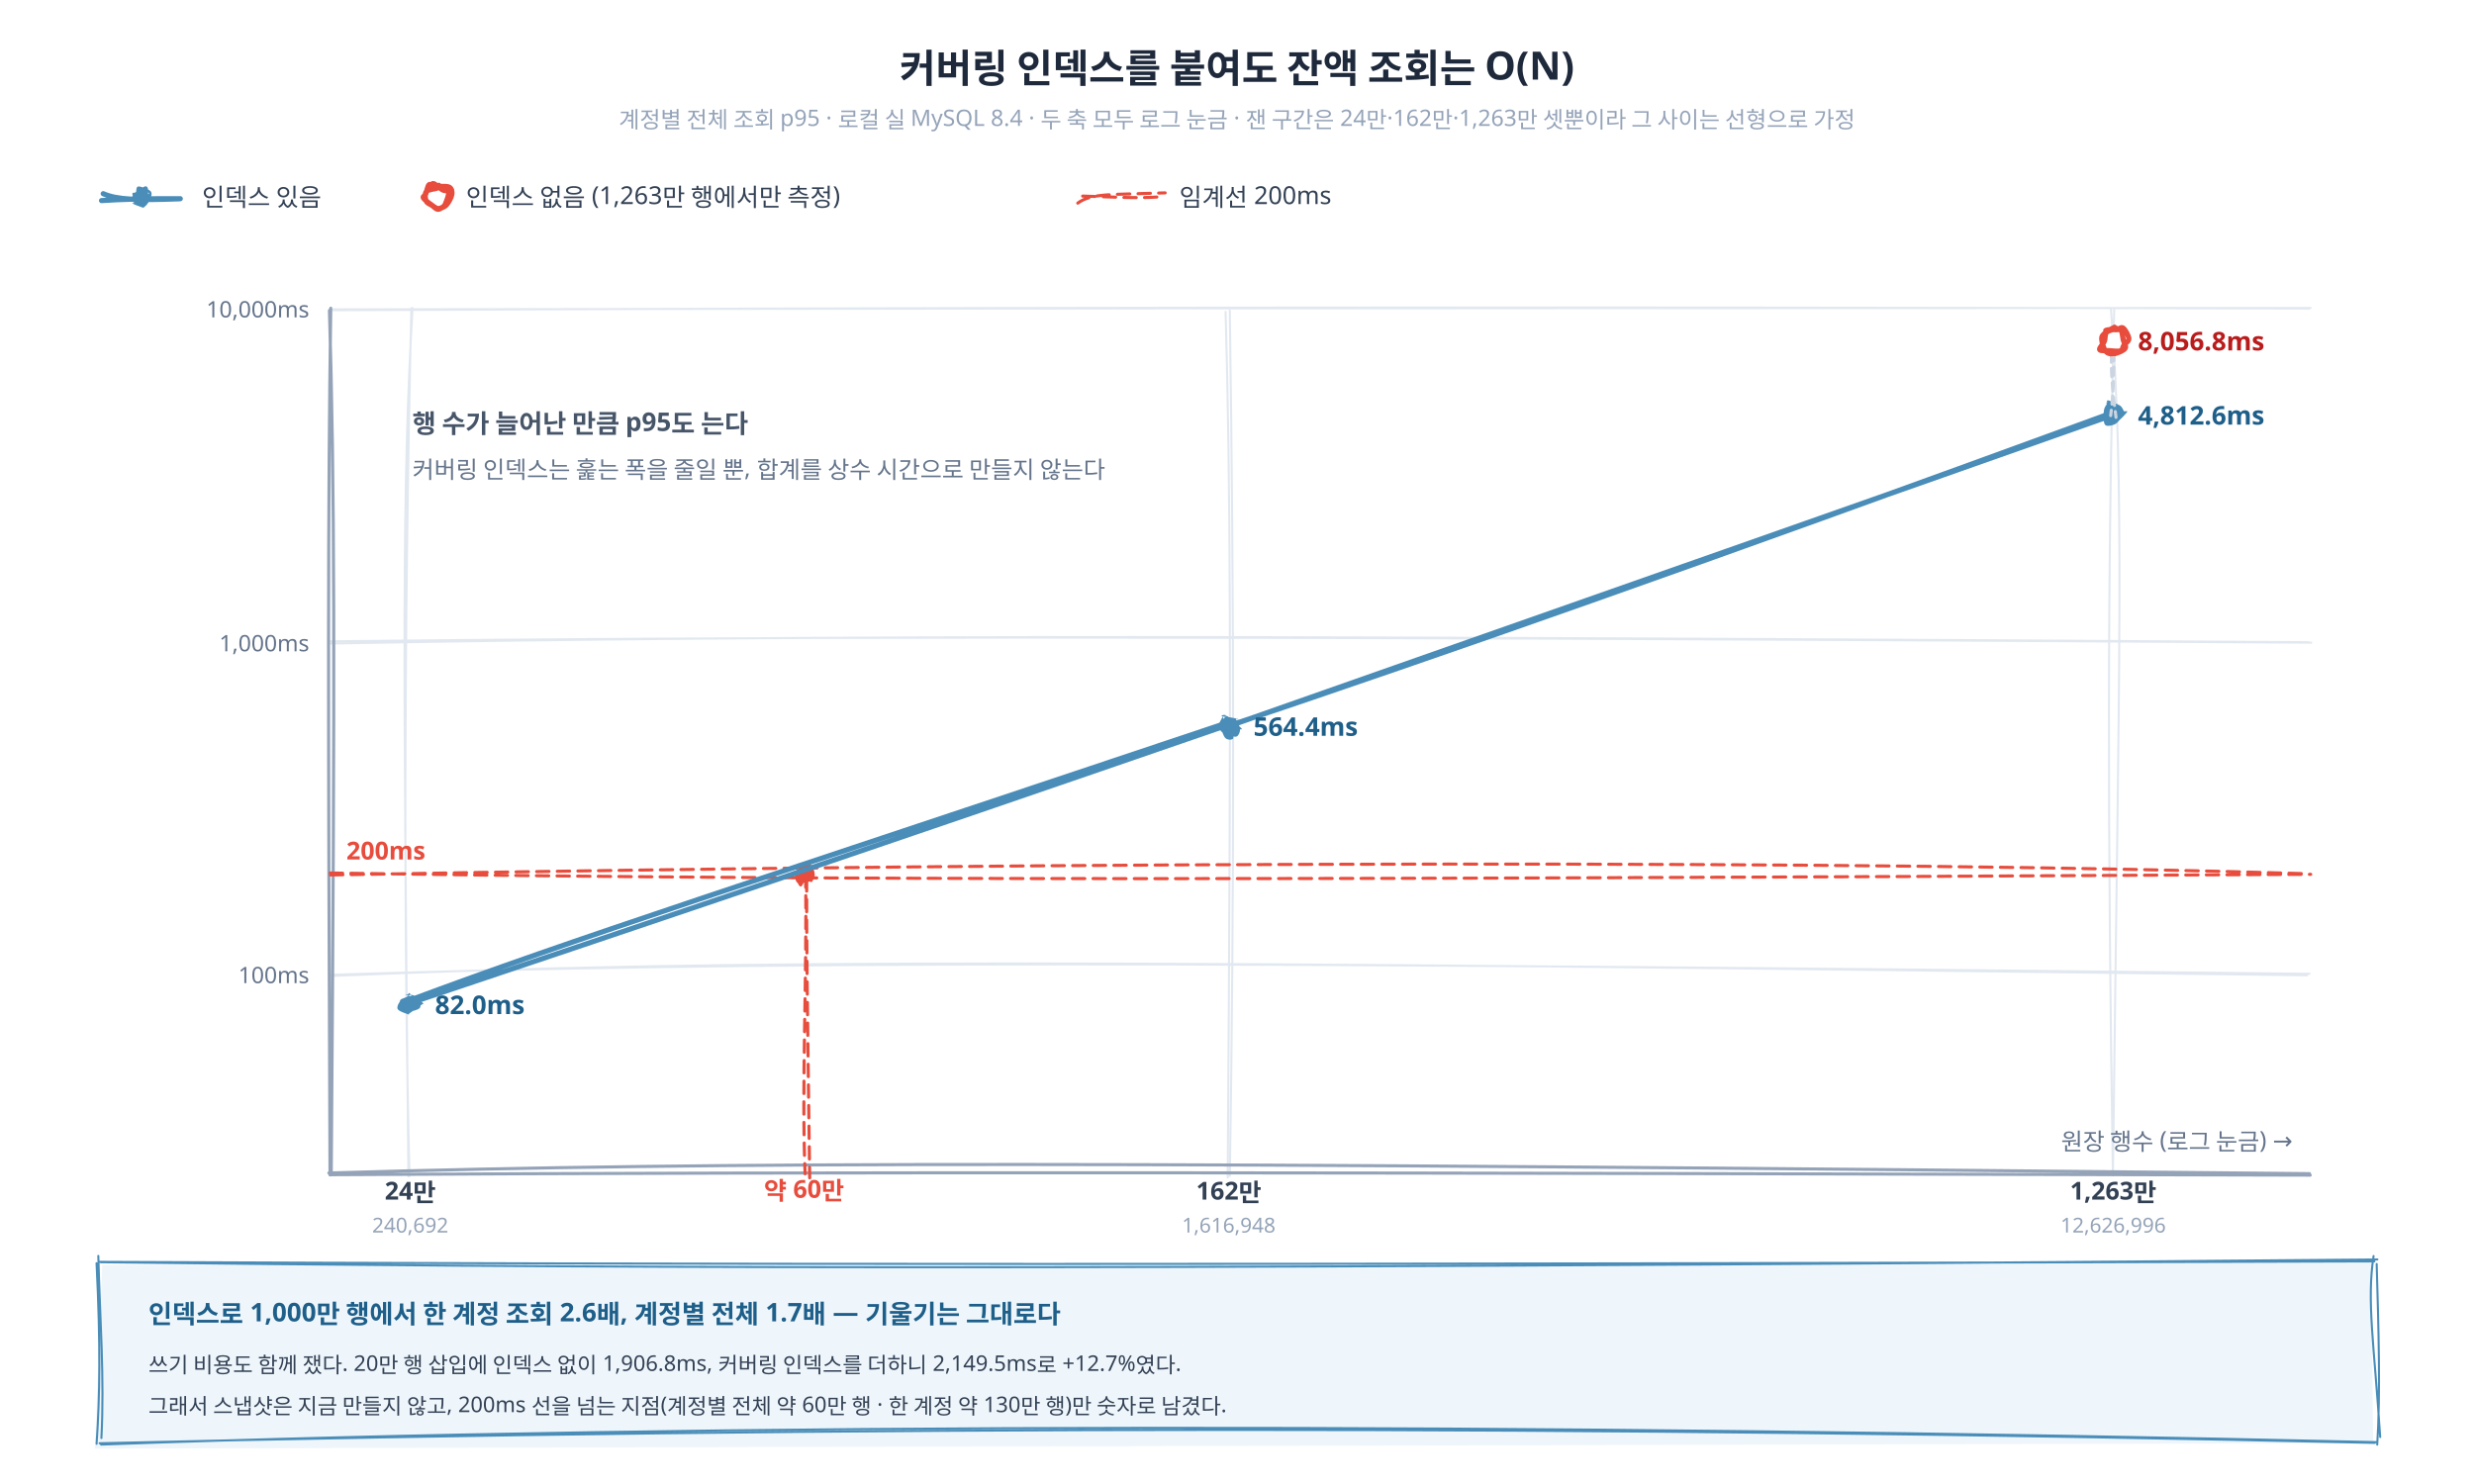
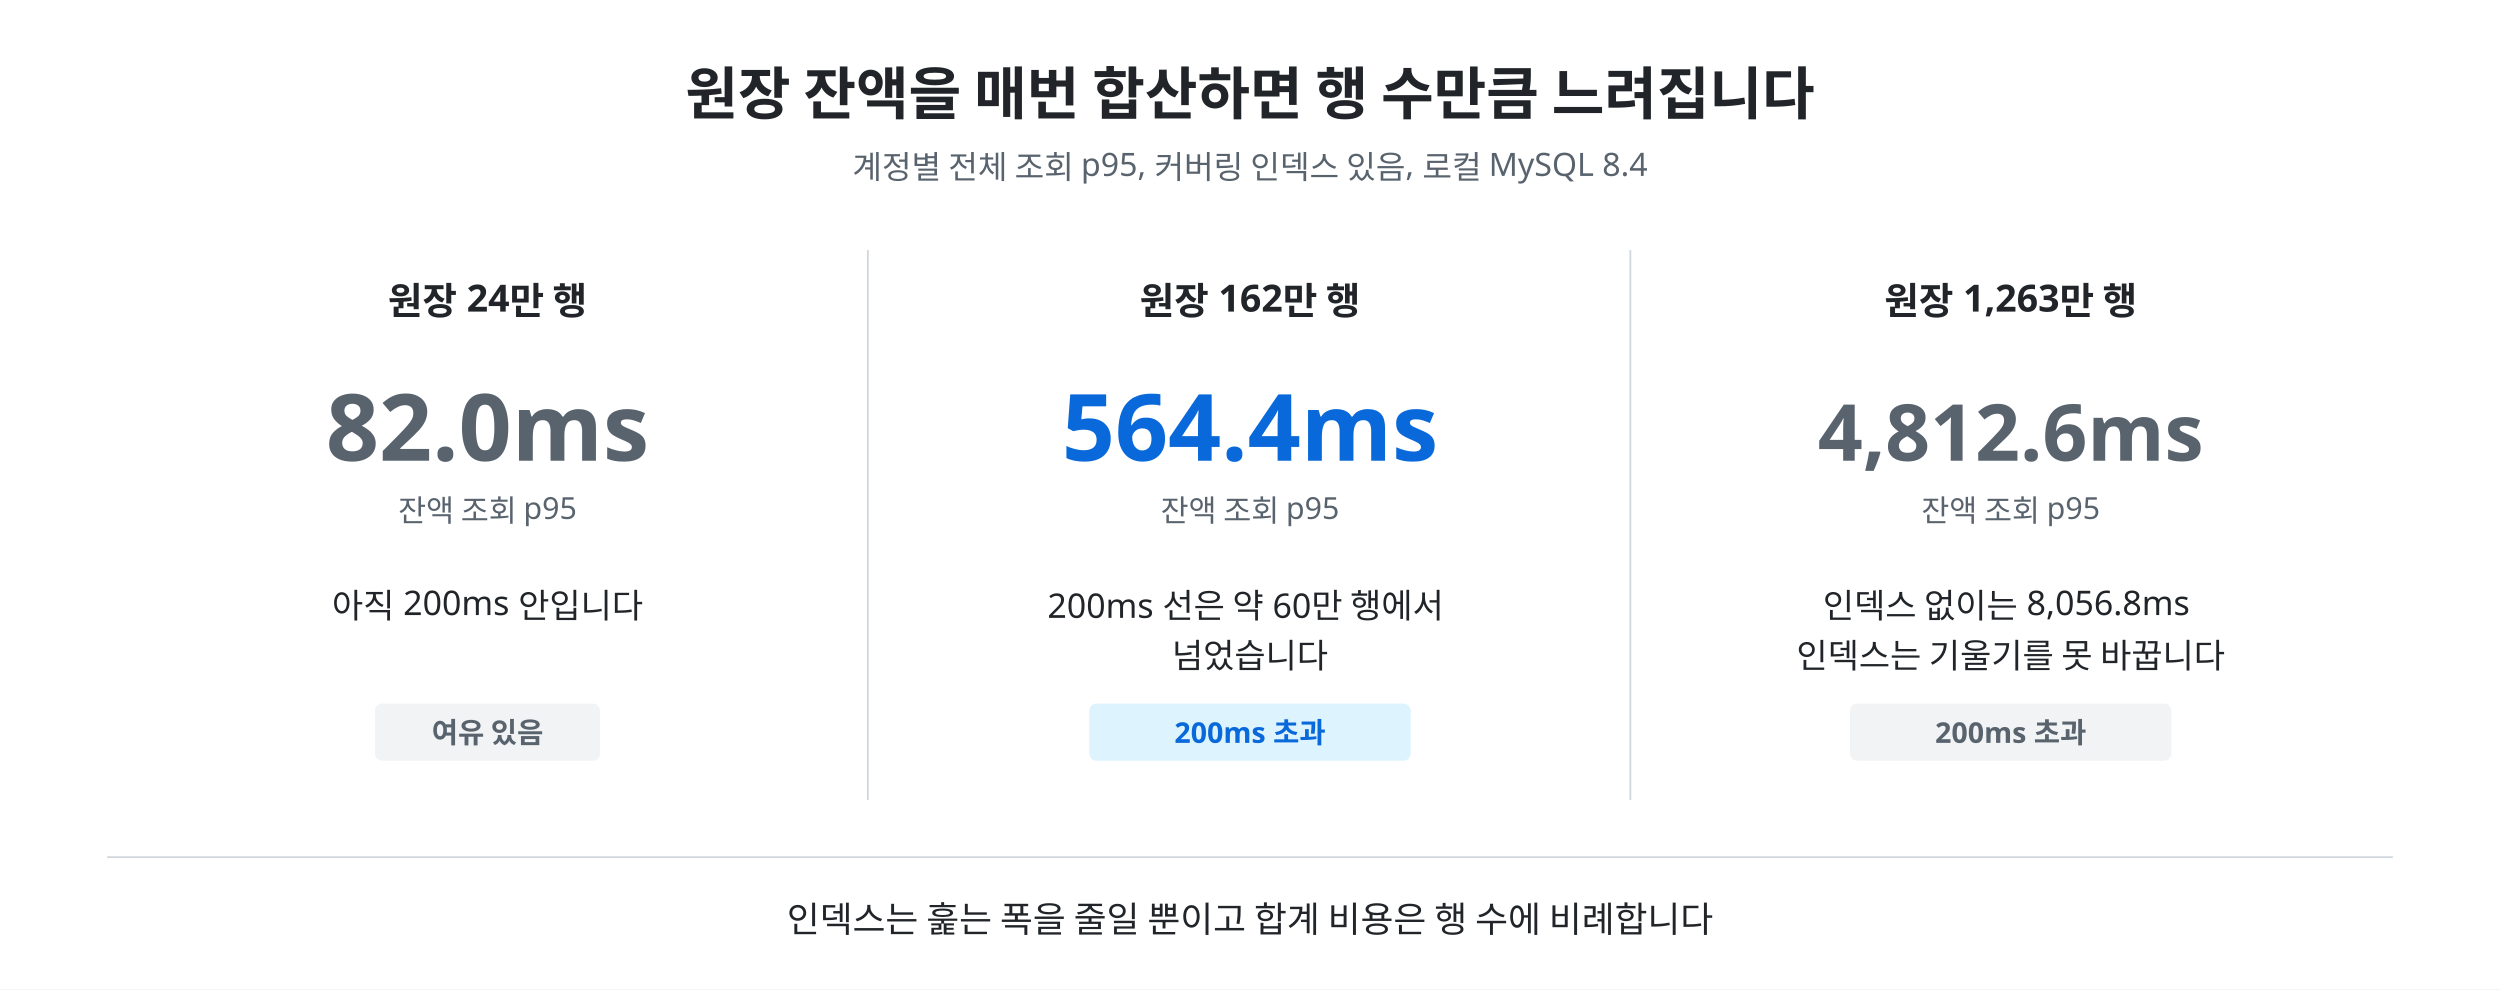
- <svg xmlns="http://www.w3.org/2000/svg" viewBox="0 0 1200 720" width="1200" height="720" font-family="'Pretendard', 'Apple SD Gothic Neo', system-ui, sans-serif">
-   <rect width="1200" height="720" fill="#ffffff" />
-   <text x="600" y="40" text-anchor="middle" font-size="19" font-weight="700" fill="#1e293b">커버링 인덱스를 붙여도 잔액 조회는 O(N)</text>
-   <text x="600" y="62" text-anchor="middle" font-size="11" fill="#94a3b8">계정별 전체 조회 p95 · 로컬 실 MySQL 8.4 · 두 축 모두 로그 눈금 · 잰 구간은 24만·162만·1,263만 셋뿐이라 그 사이는 선형으로 가정</text>
-   <path d="M50.073 93.974 C56.702 96.953, 66.67 97.204, 86.942 96.458 M49.254 97.32 C58.604 96.727, 68.168 96.341, 87.443 96.407" fill="none" stroke="#4a8db8" stroke-width="2.5" stroke-linecap="round" stroke-linejoin="round" />
-   <path d="M70.731 90.883 C71.485 91.179, 71.888 92.117, 71.948 92.947 C72.009 93.776, 71.105 94.993, 71.091 95.858 C71.078 96.724, 72.255 97.477, 71.868 98.141 C71.481 98.804, 69.786 99.771, 68.768 99.842 C67.75 99.914, 66.75 99.084, 65.76 98.569 C64.77 98.054, 62.833 97.519, 62.826 96.75 C62.818 95.982, 65.022 95.002, 65.715 93.958 C66.409 92.913, 65.78 90.699, 66.986 90.483 C68.191 90.268, 71.934 91.812, 72.948 92.663 C73.963 93.515, 73.415 95.539, 73.074 95.592 M69.147 92.852 C69.909 92.993, 72.603 94.006, 73.06 94.919 C73.516 95.831, 72.399 97.407, 71.887 98.328 C71.375 99.248, 70.491 100.061, 69.987 100.44 C69.484 100.819, 69.807 100.88, 68.864 100.6 C67.921 100.32, 64.939 99.181, 64.33 98.757 C63.72 98.333, 65.224 98.861, 65.204 98.055 C65.184 97.249, 64.121 94.714, 64.212 93.921 C64.302 93.129, 64.687 93.893, 65.745 93.302 C66.803 92.712, 69.536 90.495, 70.561 90.378 C71.585 90.261, 72.002 91.939, 71.893 92.599" fill="#4a8db8" stroke="none" stroke-linecap="round" stroke-linejoin="round" />
-   <path d="M68.244 92.986 C68.905 93.541, 70.595 93.755, 71.474 94.539 C72.354 95.323, 73.88 96.675, 73.523 97.69 C73.165 98.705, 70.159 100.341, 69.331 100.628 C68.503 100.916, 69.28 99.766, 68.554 99.414 C67.827 99.062, 65.792 98.785, 64.973 98.518 C64.154 98.252, 63.716 98.632, 63.64 97.814 C63.564 96.996, 64.007 94.754, 64.519 93.609 C65.031 92.464, 65.732 91.096, 66.713 90.941 C67.695 90.787, 69.797 92.43, 70.407 92.68 C71.018 92.93, 70.512 92.49, 70.376 92.442 M68.984 92.818 C69.262 93.235, 69.706 94.117, 70.147 95.1 C70.589 96.083, 71.38 98.094, 71.633 98.718 C71.885 99.343, 72.119 98.251, 71.663 98.847 C71.207 99.444, 70.17 102.091, 68.896 102.299 C67.622 102.506, 64.598 101.103, 64.019 100.094 C63.439 99.085, 65.356 97.497, 65.418 96.244 C65.48 94.992, 64.096 93.516, 64.39 92.579 C64.684 91.641, 66.098 90.487, 67.18 90.619 C68.263 90.752, 70.757 93.066, 70.885 93.375 C71.013 93.683, 68.09 92.582, 67.948 92.469" fill="none" stroke="none" stroke-width="1" stroke-linecap="round" stroke-linejoin="round" />
-   <text x="98" y="100" font-size="12" fill="#334155">인덱스 있음</text>
-   <path d="M211.67 90.609 C212.713 90.634, 214.182 91.24, 215.238 91.805 C216.293 92.371, 217.875 92.877, 218.005 94.003 C218.136 95.129, 216.67 97.409, 216.022 98.561 C215.374 99.712, 215.253 100.436, 214.118 100.912 C212.982 101.388, 210.477 101.575, 209.209 101.417 C207.941 101.259, 206.706 101.142, 206.507 99.965 C206.308 98.788, 207.688 95.818, 208.015 94.356 C208.343 92.893, 207.433 92.079, 208.472 91.189 C209.511 90.299, 213.255 89.137, 214.249 89.015 C215.244 88.893, 214.803 90.183, 214.439 90.457 M212.642 92.186 C213.541 92.241, 214.715 92.664, 215.746 93.627 C216.778 94.59, 218.875 97.08, 218.831 97.963 C218.787 98.847, 216.448 98.51, 215.481 98.928 C214.515 99.347, 213.905 100.06, 213.031 100.477 C212.158 100.893, 211.205 101.634, 210.242 101.427 C209.28 101.22, 207.459 100.248, 207.256 99.236 C207.053 98.224, 208.653 97.018, 209.023 95.356 C209.393 93.693, 208.779 89.831, 209.476 89.261 C210.173 88.692, 212.532 91.547, 213.205 91.938 C213.877 92.329, 213.739 91.674, 213.511 91.607" fill="#fff" stroke="none" stroke-linecap="round" stroke-linejoin="round" />
-   <path d="M209.98 89.04 C210.817 88.864, 213.26 91.349, 214.526 92.068 C215.793 92.787, 217.325 92.223, 217.579 93.355 C217.833 94.487, 216.538 97.668, 216.048 98.86 C215.559 100.052, 215.272 100.057, 214.643 100.506 C214.013 100.955, 213.096 101.679, 212.271 101.554 C211.445 101.43, 210.615 100.422, 209.69 99.758 C208.766 99.094, 207.208 98.711, 206.726 97.57 C206.244 96.43, 205.897 93.974, 206.799 92.916 C207.701 91.857, 211.135 91.721, 212.137 91.219 C213.14 90.716, 212.872 90.179, 212.813 89.898 M209.84 89.707 C210.332 89.156, 210.268 90.224, 211.606 90.405 C212.944 90.586, 216.609 90.134, 217.87 90.794 C219.13 91.454, 219.388 92.927, 219.169 94.363 C218.95 95.799, 217.593 98.28, 216.559 99.409 C215.525 100.538, 213.968 100.991, 212.966 101.138 C211.963 101.285, 211.795 101.12, 210.542 100.29 C209.289 99.46, 206.127 97.166, 205.448 96.159 C204.77 95.153, 206.007 95.359, 206.471 94.252 C206.936 93.144, 207.391 89.982, 208.234 89.513 C209.078 89.045, 211.525 91.419, 211.533 91.441" fill="none" stroke="#e74c3c" stroke-width="2.5" stroke-linecap="round" stroke-linejoin="round" />
-   <text x="226" y="100" font-size="12" fill="#334155">인덱스 없음 (1,263만 행에서만 측정)</text>
-   <path d="M522.768 98.553 C529.365 93.648, 538.967 94.537, 565.156 93.571 M525.135 95.137 C537.309 95.405, 550.422 96.391, 562.574 95.528" fill="none" stroke="#e74c3c" stroke-width="1.5" stroke-linecap="round" stroke-linejoin="round" stroke-dasharray="6 4" />
-   <text x="572" y="100" font-size="12" fill="#334155">임계선 200ms</text>
-   <path d="M159.84 150.085 C351.61 149.854, 544.537 149.522, 1120.757 149.417 M160.438 150.524 C435.743 149.282, 711.133 148.7, 1120.087 149.694" fill="none" stroke="#e2e8f0" stroke-width="1" stroke-linecap="round" stroke-linejoin="round" />
-   <path d="M160.172 311.149 C352.01 309.165, 544.961 308.144, 1121.053 311.805 M160.422 312.233 C399.319 307.773, 639.171 308.533, 1119.585 311.577" fill="none" stroke="#e2e8f0" stroke-width="1" stroke-linecap="round" stroke-linejoin="round" />
-   <path d="M160.505 473.533 C352.411 465.156, 545.385 465.767, 1119.028 473.194 M160.406 472.942 C364.055 466.423, 568.369 466.207, 1120.242 472.46" fill="none" stroke="#e2e8f0" stroke-width="1" stroke-linecap="round" stroke-linejoin="round" />
-   <path d="M200.117 149.463 C194.991 235.183, 195.572 319.325, 198.097 570.776 M199.521 149.534 C195.801 308.417, 195.88 466.186, 198.653 570.67" fill="none" stroke="#e2e8f0" stroke-width="1" stroke-linecap="round" stroke-linejoin="round" />
-   <path d="M594.467 151.308 C596.768 233.494, 597.283 319.843, 595.491 571.294 M596.5 150.693 C598.617 291.967, 598.694 434.433, 596.53 570.513" fill="none" stroke="#e2e8f0" stroke-width="1" stroke-linecap="round" stroke-linejoin="round" />
-   <path d="M1023.911 150.06 C1030.545 234.897, 1027.9 317.268, 1024.884 568.719 M1025.479 150.305 C1022.143 277.064, 1022.219 402.679, 1024.86 570.357" fill="none" stroke="#e2e8f0" stroke-width="1" stroke-linecap="round" stroke-linejoin="round" />
-   <path d="M159.516 569.109 C351.693 563.464, 544.761 563.641, 1120.208 569.427 M160.343 569.938 C413.838 568.408, 667.999 568.924, 1120.552 570.151" fill="none" stroke="#94a3b8" stroke-width="1.5" stroke-linecap="round" stroke-linejoin="round" />
-   <path d="M159.798 150.657 C162.264 234.612, 162.578 318.305, 160.671 569.754 M160.436 149.529 C159.032 245.71, 159.105 340.719, 160.066 570.044" fill="none" stroke="#94a3b8" stroke-width="1.5" stroke-linecap="round" stroke-linejoin="round" />
-   <text x="150" y="154" text-anchor="end" font-size="11" fill="#64748b">10,000ms</text>
-   <text x="150" y="316" text-anchor="end" font-size="11" fill="#64748b">1,000ms</text>
-   <text x="150" y="477" text-anchor="end" font-size="11" fill="#64748b">100ms</text>
-   <text x="199" y="582" text-anchor="middle" font-size="12" font-weight="700" fill="#334155">24만</text>
-   <text x="199" y="598" text-anchor="middle" font-size="10" fill="#94a3b8">240,692</text>
-   <text x="390" y="582" text-anchor="middle" font-size="12" font-weight="700" fill="#e74c3c">약 60만</text>
-   <text x="596" y="582" text-anchor="middle" font-size="12" font-weight="700" fill="#334155">162만</text>
-   <text x="596" y="598" text-anchor="middle" font-size="10" fill="#94a3b8">1,616,948</text>
-   <text x="1025" y="582" text-anchor="middle" font-size="12" font-weight="700" fill="#334155">1,263만</text>
-   <text x="1025" y="598" text-anchor="middle" font-size="10" fill="#94a3b8">12,626,996</text>
-   <text x="1112" y="558" text-anchor="end" font-size="11.5" fill="#64748b">원장 행수 (로그 눈금) →</text>
-   <path d="M160.181 423.556 C352.495 426.469, 545.608 427.59, 1120.799 424.204 M160.311 424.515 C535.31 417.709, 910.394 417.431, 1119.547 423.916" fill="none" stroke="#e74c3c" stroke-width="1.5" stroke-linecap="round" stroke-linejoin="round" stroke-dasharray="6 4" />
-   <text x="168" y="417" font-size="12" font-weight="700" fill="#e74c3c">200ms</text>
-   <path d="M391.283 426.351 C391.18 453.143, 391.519 483.577, 392.735 571.482 M390.739 424.561 C391.502 475.31, 388.732 526.703, 390.512 569.497" fill="none" stroke="#e74c3c" stroke-width="1.5" stroke-linecap="round" stroke-linejoin="round" stroke-dasharray="6 4" />
-   <path d="M390.501 419.437 C391.529 419.209, 392.779 418.945, 393.56 419.742 C394.341 420.539, 395.142 422.867, 395.188 424.218 C395.234 425.568, 394.287 427.259, 393.836 427.845 C393.386 428.43, 393.591 427.623, 392.484 427.729 C391.376 427.835, 388.312 428.837, 387.189 428.48 C386.067 428.123, 385.766 426.713, 385.75 425.586 C385.734 424.459, 386.651 422.502, 387.092 421.719 C387.534 420.935, 387.577 420.985, 388.399 420.883 C389.222 420.782, 391.63 421.001, 392.027 421.112 C392.423 421.223, 390.985 421.742, 390.777 421.547 M390.431 418.568 C390.856 418.58, 391.491 419.985, 391.828 421.064 C392.165 422.144, 392.074 424.346, 392.453 425.043 C392.832 425.739, 394.316 425.056, 394.101 425.244 C393.885 425.432, 392.092 425.355, 391.158 426.169 C390.224 426.984, 389.294 429.95, 388.498 430.134 C387.703 430.318, 387 428.61, 386.382 427.273 C385.765 425.937, 384.899 422.868, 384.794 422.114 C384.69 421.36, 384.974 423.279, 385.756 422.749 C386.538 422.22, 388.698 419.722, 389.488 418.936 C390.278 418.15, 390.733 417.727, 390.494 418.034" fill="#e74c3c" stroke="none" stroke-linecap="round" stroke-linejoin="round" />
-   <path d="M390.395 420.575 C391.005 420.53, 390.87 421.705, 391.53 421.95 C392.19 422.195, 394.131 421.227, 394.357 422.044 C394.582 422.861, 393.401 425.994, 392.883 426.852 C392.366 427.711, 391.824 427.119, 391.252 427.196 C390.679 427.274, 390.075 427.617, 389.447 427.316 C388.819 427.015, 388.208 425.928, 387.483 425.389 C386.757 424.851, 385.353 424.674, 385.092 424.087 C384.832 423.499, 384.906 422.445, 385.919 421.866 C386.931 421.286, 389.688 420.785, 391.167 420.61 C392.646 420.435, 394.443 420.867, 394.791 420.814 M388.354 422.43 C389.136 422.475, 389.675 422.172, 390.526 421.855 C391.376 421.538, 393.171 419.958, 393.458 420.526 C393.746 421.094, 392.494 424.394, 392.249 425.262 C392.003 426.131, 392.154 425.617, 391.985 425.737 C391.816 425.857, 391.725 425.954, 391.234 425.983 C390.743 426.013, 390.074 425.822, 389.037 425.914 C388 426.006, 385.54 426.879, 385.012 426.535 C384.484 426.19, 385.343 424.613, 385.87 423.848 C386.396 423.082, 387.974 422.833, 388.17 421.94 C388.367 421.048, 386.766 418.486, 387.05 418.493" fill="none" stroke="none" stroke-width="1" stroke-linecap="round" stroke-linejoin="round" />
-   <path d="M197.475 485.755 C279.235 455.193, 359.158 429.87, 595.151 350.73 M199.353 486.522 C309.487 449.578, 420.557 412.193, 596.481 351.418 M595.148 352.448 C704.208 315.702, 813.831 277.312, 1024.921 200.14 M596.126 352.271 C763.139 293.565, 932.031 234.22, 1024.469 201.48" fill="none" stroke="#4a8db8" stroke-width="2.5" stroke-linecap="round" stroke-linejoin="round" />
-   <path d="M196.03 482.812 C196.561 482.546, 198.207 483.095, 199.09 483.299 C199.972 483.503, 200.563 483.458, 201.326 484.034 C202.089 484.61, 203.316 485.889, 203.666 486.755 C204.017 487.621, 204.172 488.567, 203.429 489.229 C202.687 489.892, 200.325 490.55, 199.21 490.732 C198.095 490.914, 197.358 490.577, 196.739 490.324 C196.12 490.071, 195.945 490.033, 195.495 489.214 C195.045 488.395, 193.731 486.338, 194.038 485.41 C194.345 484.483, 196.614 484.151, 197.338 483.648 C198.062 483.144, 198.666 482.259, 198.383 482.391 M197.594 483.067 C198.61 482.731, 199.38 482.363, 200.66 482.982 C201.939 483.6, 204.58 486.068, 205.27 486.78 C205.961 487.492, 205.584 486.675, 204.805 487.254 C204.027 487.833, 201.664 489.496, 200.599 490.256 C199.535 491.017, 198.862 491.508, 198.42 491.819 C197.977 492.13, 198.873 492.508, 197.945 492.121 C197.017 491.734, 193.369 490.71, 192.852 489.499 C192.335 488.288, 193.769 485.849, 194.843 484.855 C195.918 483.862, 198.729 484.043, 199.3 483.537 C199.871 483.032, 198.734 481.568, 198.27 481.824" fill="#4a8db8" stroke="none" stroke-linecap="round" stroke-linejoin="round" />
-   <path d="M201.371 481.315 C202.041 481.264, 202.196 482.805, 202.431 483.691 C202.666 484.576, 202.776 485.41, 202.783 486.628 C202.789 487.846, 202.834 490.071, 202.468 491 C202.102 491.929, 201.555 492.131, 200.587 492.203 C199.619 492.275, 197.904 492.172, 196.661 491.432 C195.418 490.691, 193.663 488.716, 193.129 487.762 C192.594 486.807, 192.947 486.411, 193.452 485.704 C193.957 484.996, 195.08 483.915, 196.158 483.517 C197.237 483.118, 199.22 483.391, 199.922 483.313 C200.624 483.235, 200.424 483.127, 200.372 483.048 M199.451 484.695 C200.017 484.871, 203.111 484.219, 203.935 485.104 C204.758 485.989, 204.79 489.101, 204.391 490.006 C203.991 490.911, 202.903 490.385, 201.539 490.535 C200.174 490.684, 197.468 491.043, 196.204 490.902 C194.939 490.761, 194.273 490.008, 193.951 489.687 C193.63 489.366, 194.083 490.013, 194.274 488.976 C194.464 487.939, 194.169 484.647, 195.094 483.463 C196.018 482.278, 198.844 481.995, 199.821 481.868 C200.798 481.742, 200.366 482.2, 200.954 482.706 C201.542 483.212, 202.98 484.645, 203.349 484.904" fill="none" stroke="none" stroke-width="1" stroke-linecap="round" stroke-linejoin="round" />
-   <path d="M599.096 348.512 C599.825 348.825, 599.21 348.303, 599.61 349.174 C600.01 350.045, 601.451 352.381, 601.496 353.736 C601.541 355.091, 600.857 356.828, 599.881 357.306 C598.905 357.784, 596.789 356.912, 595.641 356.602 C594.493 356.292, 593.763 356.141, 592.995 355.446 C592.227 354.751, 591.082 353.608, 591.033 352.433 C590.984 351.257, 592.235 349.183, 592.702 348.393 C593.168 347.603, 592.664 347.656, 593.833 347.693 C595.003 347.729, 598.535 348.337, 599.718 348.612 C600.901 348.886, 600.887 349.53, 600.929 349.339 M593.707 348.869 C593.854 348.34, 594.222 347.05, 595.181 347.415 C596.14 347.78, 598.273 349.991, 599.461 351.058 C600.65 352.125, 602.613 353.405, 602.313 353.819 C602.013 354.233, 598.354 352.79, 597.661 353.54 C596.968 354.291, 598.705 357.561, 598.155 358.322 C597.606 359.083, 595.401 359.085, 594.365 358.107 C593.328 357.128, 592.302 353.521, 591.934 352.452 C591.566 351.382, 591.717 352.562, 592.155 351.689 C592.593 350.817, 594.502 347.952, 594.562 347.216 C594.622 346.479, 592.365 347.041, 592.513 347.27" fill="#4a8db8" stroke="none" stroke-linecap="round" stroke-linejoin="round" />
-   <path d="M596.04 346.459 C597.148 346.185, 597.28 346.498, 597.732 347.163 C598.185 347.827, 598.164 349.361, 598.755 350.447 C599.345 351.533, 601.174 352.554, 601.276 353.678 C601.378 354.803, 600.496 356.417, 599.366 357.193 C598.235 357.969, 595.528 358.37, 594.493 358.332 C593.458 358.295, 593.468 358.037, 593.155 356.969 C592.843 355.901, 592.681 353.34, 592.62 351.924 C592.56 350.508, 592.448 349.146, 592.793 348.472 C593.137 347.799, 594.159 348.223, 594.688 347.883 C595.217 347.542, 595.944 346.275, 595.968 346.429 M593.393 346.629 C594.171 345.912, 597.467 344.816, 598.447 345.678 C599.427 346.539, 598.685 350.853, 599.274 351.797 C599.864 352.742, 602.401 350.401, 601.985 351.342 C601.569 352.284, 597.806 356.74, 596.779 357.444 C595.752 358.148, 596.558 355.524, 595.824 355.564 C595.089 355.604, 592.753 358.33, 592.372 357.685 C591.99 357.04, 593.566 352.924, 593.536 351.693 C593.506 350.463, 591.823 350.877, 592.19 350.302 C592.558 349.726, 595.16 348.47, 595.74 348.24 C596.319 348.01, 595.877 349.251, 595.668 348.921" fill="none" stroke="none" stroke-width="1" stroke-linecap="round" stroke-linejoin="round" />
-   <path d="M1024.87 195.187 C1025.728 195.203, 1026.465 196.622, 1027.273 197.566 C1028.08 198.509, 1029.52 199.901, 1029.715 200.847 C1029.91 201.794, 1029.083 202.416, 1028.444 203.244 C1027.805 204.071, 1026.976 205.259, 1025.88 205.811 C1024.783 206.364, 1022.767 206.797, 1021.865 206.559 C1020.963 206.32, 1020.657 205.788, 1020.47 204.382 C1020.282 202.975, 1020.218 199.638, 1020.739 198.118 C1021.259 196.599, 1022.318 195.48, 1023.593 195.266 C1024.868 195.052, 1027.288 196.098, 1028.389 196.833 C1029.491 197.568, 1030.22 199.694, 1030.2 199.676 M1021.862 194.46 C1022.572 193.73, 1024.682 195.118, 1026.025 195.928 C1027.368 196.738, 1028.97 198.652, 1029.919 199.319 C1030.869 199.986, 1032.266 198.977, 1031.721 199.929 C1031.177 200.881, 1027.684 204.292, 1026.652 205.03 C1025.621 205.768, 1026.168 204.579, 1025.533 204.359 C1024.898 204.138, 1023.97 203.799, 1022.842 203.709 C1021.714 203.619, 1018.978 204.719, 1018.764 203.819 C1018.55 202.919, 1021.04 199.77, 1021.557 198.306 C1022.074 196.842, 1021.601 195.275, 1021.866 195.033 C1022.131 194.791, 1023.114 196.652, 1023.148 196.853" fill="#4a8db8" stroke="none" stroke-linecap="round" stroke-linejoin="round" />
-   <path d="M1026.345 196.156 C1027.393 196.634, 1029.075 198.586, 1029.733 199.641 C1030.391 200.696, 1030.514 201.382, 1030.292 202.485 C1030.07 203.587, 1029.477 205.804, 1028.402 206.257 C1027.326 206.71, 1025.032 205.684, 1023.84 205.204 C1022.647 204.723, 1021.983 204.105, 1021.247 203.375 C1020.512 202.645, 1019.22 201.7, 1019.428 200.824 C1019.636 199.948, 1021.758 198.894, 1022.494 198.117 C1023.229 197.341, 1022.952 196.107, 1023.841 196.167 C1024.73 196.226, 1026.911 197.812, 1027.828 198.476 C1028.745 199.14, 1029.349 200.279, 1029.343 200.15 M1025.876 197.378 C1026.855 197.921, 1028.786 198.975, 1029.671 199.444 C1030.556 199.912, 1031.73 199.047, 1031.186 200.192 C1030.643 201.336, 1027.04 205.411, 1026.409 206.31 C1025.778 207.209, 1027.849 205.475, 1027.399 205.584 C1026.949 205.694, 1025.008 207.211, 1023.709 206.966 C1022.409 206.722, 1020.016 205.756, 1019.601 204.117 C1019.187 202.478, 1020.843 198.776, 1021.221 197.133 C1021.599 195.49, 1021.286 194.798, 1021.869 194.257 C1022.451 193.717, 1023.961 193.367, 1024.716 193.89 C1025.471 194.413, 1025.843 196.873, 1026.397 197.395" fill="none" stroke="none" stroke-width="1" stroke-linecap="round" stroke-linejoin="round" />
-   <text x="211" y="492" font-size="12.5" font-weight="700" fill="#1e5f8a">82.0ms</text>
-   <text x="608" y="357" font-size="12.5" font-weight="700" fill="#1e5f8a">564.4ms</text>
-   <text x="1037" y="206" font-size="12.5" font-weight="700" fill="#1e5f8a">4,812.6ms</text>
-   <path d="M1025.473 164.909 C1023.688 170.078, 1023.277 179.689, 1026.362 202.508 M1025.501 164.095 C1025.266 178.06, 1025.379 189.602, 1023.775 201.639" fill="none" stroke="#cbd5e1" stroke-width="1.5" stroke-linecap="round" stroke-linejoin="round" stroke-dasharray="4 3" />
-   <path d="M1020.81 159.219 C1021.718 158.497, 1024.947 158.062, 1026.478 158.288 C1028.01 158.514, 1029.434 159.403, 1030 160.575 C1030.566 161.746, 1030.125 164.036, 1029.875 165.32 C1029.625 166.603, 1029.259 167.414, 1028.5 168.276 C1027.741 169.138, 1026.327 170.003, 1025.319 170.49 C1024.31 170.977, 1023.385 171.68, 1022.447 171.195 C1021.509 170.711, 1020.173 168.766, 1019.69 167.584 C1019.208 166.402, 1018.923 165.578, 1019.553 164.103 C1020.183 162.627, 1022.587 159.758, 1023.47 158.73 C1024.353 157.701, 1024.926 157.593, 1024.852 157.93 M1026.949 159.369 C1028.437 159.853, 1030.786 161.653, 1031.473 163.349 C1032.159 165.046, 1031.975 168.454, 1031.069 169.547 C1030.163 170.641, 1027.03 169.284, 1026.036 169.911 C1025.042 170.538, 1026.147 173.408, 1025.104 173.309 C1024.062 173.209, 1020.379 171.001, 1019.782 169.312 C1019.185 167.623, 1021.003 164.699, 1021.522 163.174 C1022.04 161.649, 1022.766 160.629, 1022.894 160.159 C1023.021 159.689, 1021.167 160.373, 1022.285 160.354 C1023.403 160.335, 1028.531 159.926, 1029.602 160.044 C1030.672 160.163, 1029.015 160.905, 1028.708 161.064" fill="#fff" stroke="none" stroke-linecap="round" stroke-linejoin="round" />
-   <path d="M1021.381 160.343 C1022.475 159.718, 1025.304 159.959, 1026.553 159.964 C1027.802 159.969, 1028.319 159.544, 1028.873 160.372 C1029.426 161.2, 1029.549 163.496, 1029.874 164.932 C1030.199 166.368, 1031.491 167.885, 1030.822 168.99 C1030.152 170.095, 1027.307 171.206, 1025.857 171.561 C1024.408 171.916, 1023.055 171.669, 1022.127 171.121 C1021.199 170.573, 1020.721 169.553, 1020.288 168.273 C1019.856 166.993, 1019.146 164.736, 1019.529 163.443 C1019.913 162.15, 1021.573 161.3, 1022.591 160.515 C1023.608 159.73, 1025.472 158.861, 1025.633 158.733 M1026.238 159.988 C1027.756 160.085, 1028.704 158.39, 1029.762 159.11 C1030.82 159.83, 1032.514 162.922, 1032.587 164.306 C1032.661 165.69, 1030.881 166.432, 1030.203 167.413 C1029.525 168.395, 1029.726 169.746, 1028.519 170.195 C1027.312 170.644, 1024.645 170.197, 1022.962 170.107 C1021.278 170.017, 1018.792 170.414, 1018.419 169.654 C1018.045 168.894, 1020.155 166.957, 1020.721 165.549 C1021.287 164.141, 1020.809 162.239, 1021.816 161.206 C1022.823 160.172, 1026.503 159.582, 1026.765 159.35 C1027.026 159.118, 1023.367 159.753, 1023.383 159.813" fill="none" stroke="#e74c3c" stroke-width="2.5" stroke-linecap="round" stroke-linejoin="round" />
-   <text x="1037" y="170" font-size="12.5" font-weight="700" fill="#b91c1c">8,056.8ms</text>
-   <text x="200" y="210" font-size="12.5" font-weight="700" fill="#475569">행 수가 늘어난 만큼 p95도 는다</text>
-   <text x="200" y="232" font-size="11.5" fill="#64748b">커버링 인덱스는 훑는 폭을 줄일 뿐, 합계를 상수 시간으로 만들지 않는다</text>
-   <path d="M49.574 613.677 L1150.206 612.666 L1151.073 700.201 L45.977 702.833" fill="#eef6fb" stroke="none" stroke-linecap="round" stroke-linejoin="round" />
-   <path d="M48.854 612.412 C270.818 614.925, 493.18 616.811, 1153.135 611.06 M48.169 612.216 C332.693 613.491, 617.011 613.7, 1151.665 612.021 M1151.285 609.402 C1147.927 631.36, 1151.53 651.763, 1154.496 697.212 M1152.791 613.257 C1153.714 645.219, 1154.67 675.68, 1153.059 700.907 M1152.83 699.683 C747.006 690.25, 339.717 690.24, 49.053 700.872 M1151.895 700.062 C781.627 691.606, 410.428 691.665, 48.309 700.231 M49.186 697.709 C50.71 668.923, 48.484 639.48, 47.685 609.335 M46.852 700.502 C48.451 677.102, 48.782 652.635, 46.829 612.863" fill="none" stroke="#4a8db8" stroke-width="1" stroke-linecap="round" stroke-linejoin="round" />
-   <text x="72" y="642" font-size="12.5" font-weight="700" fill="#1e5f8a">인덱스로 1,000만 행에서 한 계정 조회 2.6배, 계정별 전체 1.7배 — 기울기는 그대로다</text>
-   <text x="72" y="666" font-size="10.5" fill="#334155">쓰기 비용도 함께 쟀다. 20만 행 삽입에 인덱스 없이 1,906.8ms, 커버링 인덱스를 더하니 2,149.5ms로 +12.7%였다.</text>
-   <text x="72" y="686" font-size="10.5" fill="#334155">그래서 스냅샷은 지금 만들지 않고, 200ms 선을 넘는 지점(계정별 전체 약 60만 행 · 한 계정 약 130만 행)만 숫자로 남겼다.</text>
+ <svg xmlns="http://www.w3.org/2000/svg" width="1400" height="554" viewBox="0 0 1400 554" font-family="'Pretendard','Apple SD Gothic Neo','Noto Sans KR',sans-serif">
+   <rect width="1400" height="554" fill="#ffffff" />
+   <text x="700" y="64" font-size="32" font-weight="700" fill="#212529" text-anchor="middle">원장 잔액을 매번 합산하면 행 수만큼 느려집니다</text>
+   <text x="700" y="100" font-size="18" fill="#59636e" text-anchor="middle">계정별 전체 조회 p95, 커버링 인덱스 있음, 로컬 MySQL 8.4</text>
+   <text x="273" y="176" font-size="21" font-weight="700" fill="#212529" text-anchor="middle">원장 24만 행</text>
+   <text x="273" y="258" font-size="52" font-weight="700" fill="#59636e" text-anchor="middle">82.0ms</text>
+   <text x="273" y="292" font-size="17" fill="#59636e" text-anchor="middle">잔액 조회 p95</text>
+   <text x="273" y="346" font-size="19" fill="#212529" text-anchor="middle">
+     <tspan x="273" dy="0">아직 200ms 안입니다</tspan>
+   </text>
+   <rect x="210" y="394" width="126" height="32" rx="4" fill="#f1f3f5" />
+   <text x="273" y="416" font-size="16" font-weight="700" fill="#59636e" text-anchor="middle">여유 있음</text>
+   <line x1="486" y1="140" x2="486" y2="448" stroke="#d0d7de" stroke-width="1" />
+   <text x="700" y="176" font-size="21" font-weight="700" fill="#212529" text-anchor="middle">원장 162만 행</text>
+   <text x="700" y="258" font-size="52" font-weight="700" fill="#0969da" text-anchor="middle">564.4ms</text>
+   <text x="700" y="292" font-size="17" fill="#59636e" text-anchor="middle">잔액 조회 p95</text>
+   <text x="700" y="346" font-size="19" fill="#212529" text-anchor="middle">
+     <tspan x="700" dy="0">200ms 선은 약 60만 행에서</tspan>
+     <tspan x="700" dy="28">넘었습니다</tspan>
+   </text>
+   <rect x="610" y="394" width="180" height="32" rx="4" fill="#ddf4ff" />
+   <text x="700" y="416" font-size="16" font-weight="700" fill="#0969da" text-anchor="middle">200ms 초과</text>
+   <line x1="913" y1="140" x2="913" y2="448" stroke="#d0d7de" stroke-width="1" />
+   <text x="1126" y="176" font-size="21" font-weight="700" fill="#212529" text-anchor="middle">원장 1,263만 행</text>
+   <text x="1126" y="258" font-size="44" font-weight="700" fill="#59636e" text-anchor="middle">4,812.6ms</text>
+   <text x="1126" y="292" font-size="17" fill="#59636e" text-anchor="middle">잔액 조회 p95</text>
+   <text x="1126" y="346" font-size="19" fill="#212529" text-anchor="middle">
+     <tspan x="1126" dy="0">인덱스 없이는 8,056.8ms</tspan>
+     <tspan x="1126" dy="28">인덱스는 기울기를 못 바꿉니다</tspan>
+   </text>
+   <rect x="1036" y="394" width="180" height="32" rx="4" fill="#f1f3f5" />
+   <text x="1126" y="416" font-size="16" font-weight="700" fill="#59636e" text-anchor="middle">200ms 초과</text>
+   <line x1="60" y1="480" x2="1340" y2="480" stroke="#d0d7de" stroke-width="1" />
+   <text x="700" y="522" font-size="20" fill="#212529" text-anchor="middle">인덱스는 훑는 폭을 줄일 뿐이고 합계 비용은 행 수에 비례합니다</text>
</svg>
